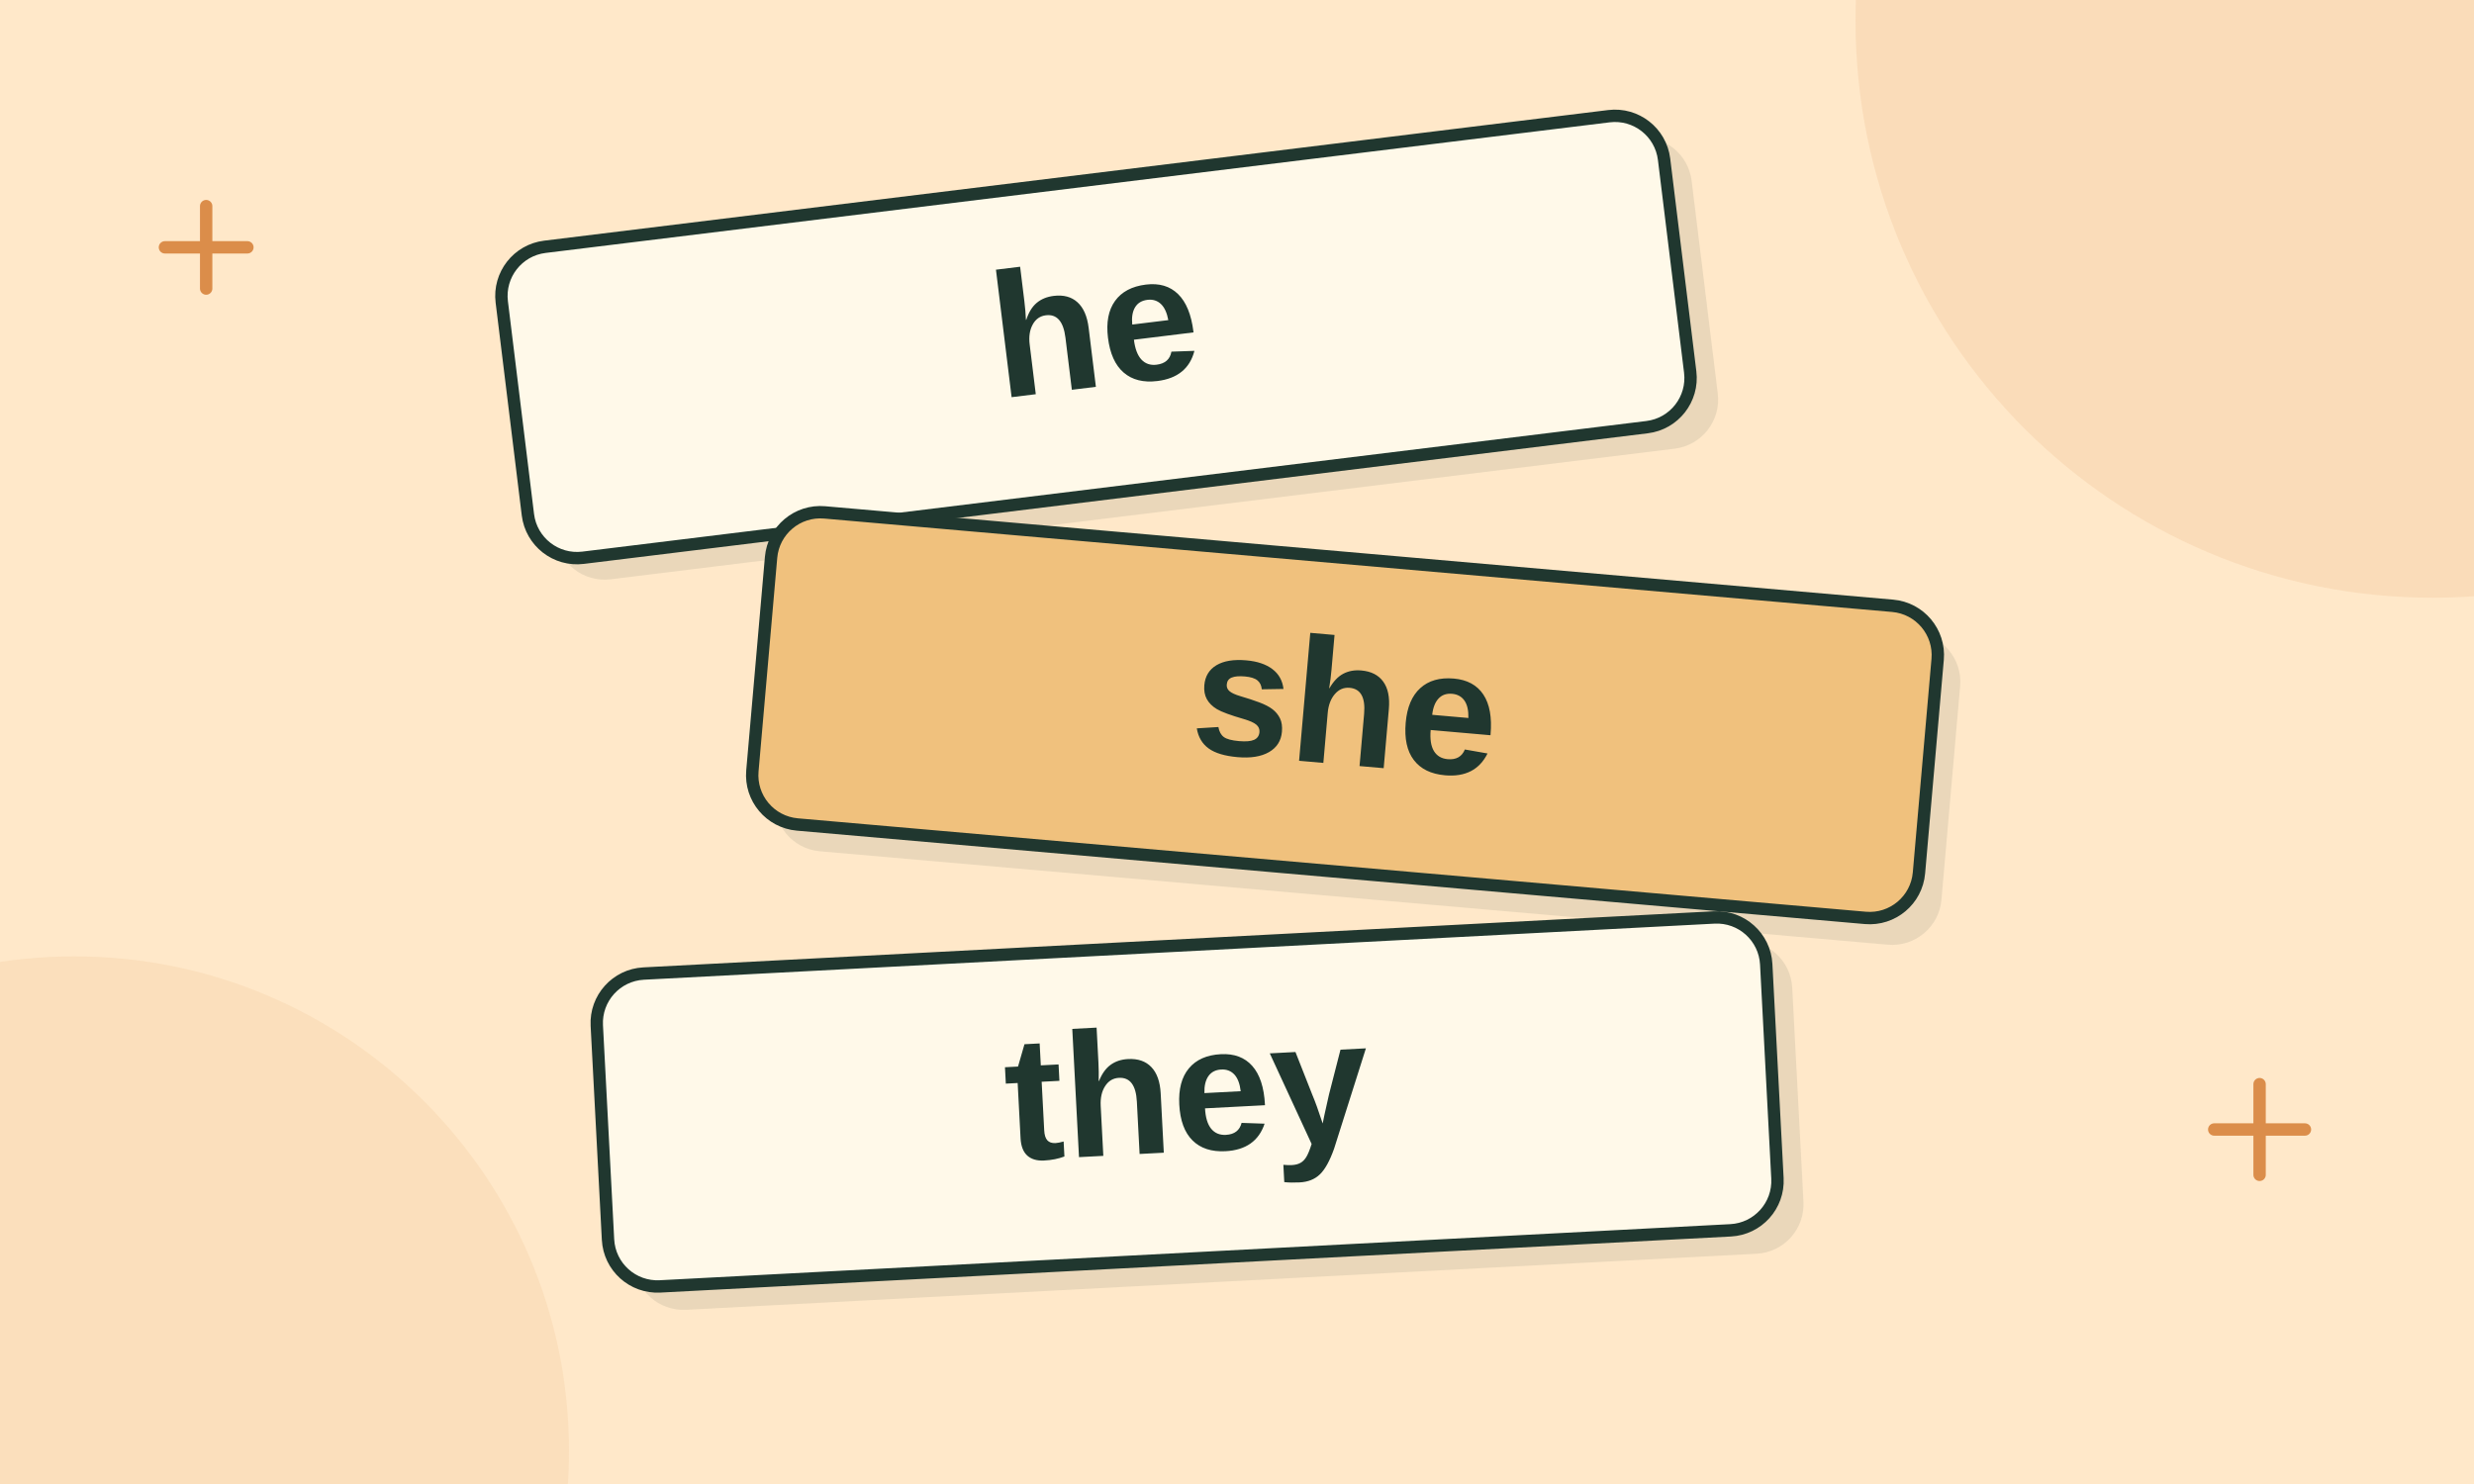
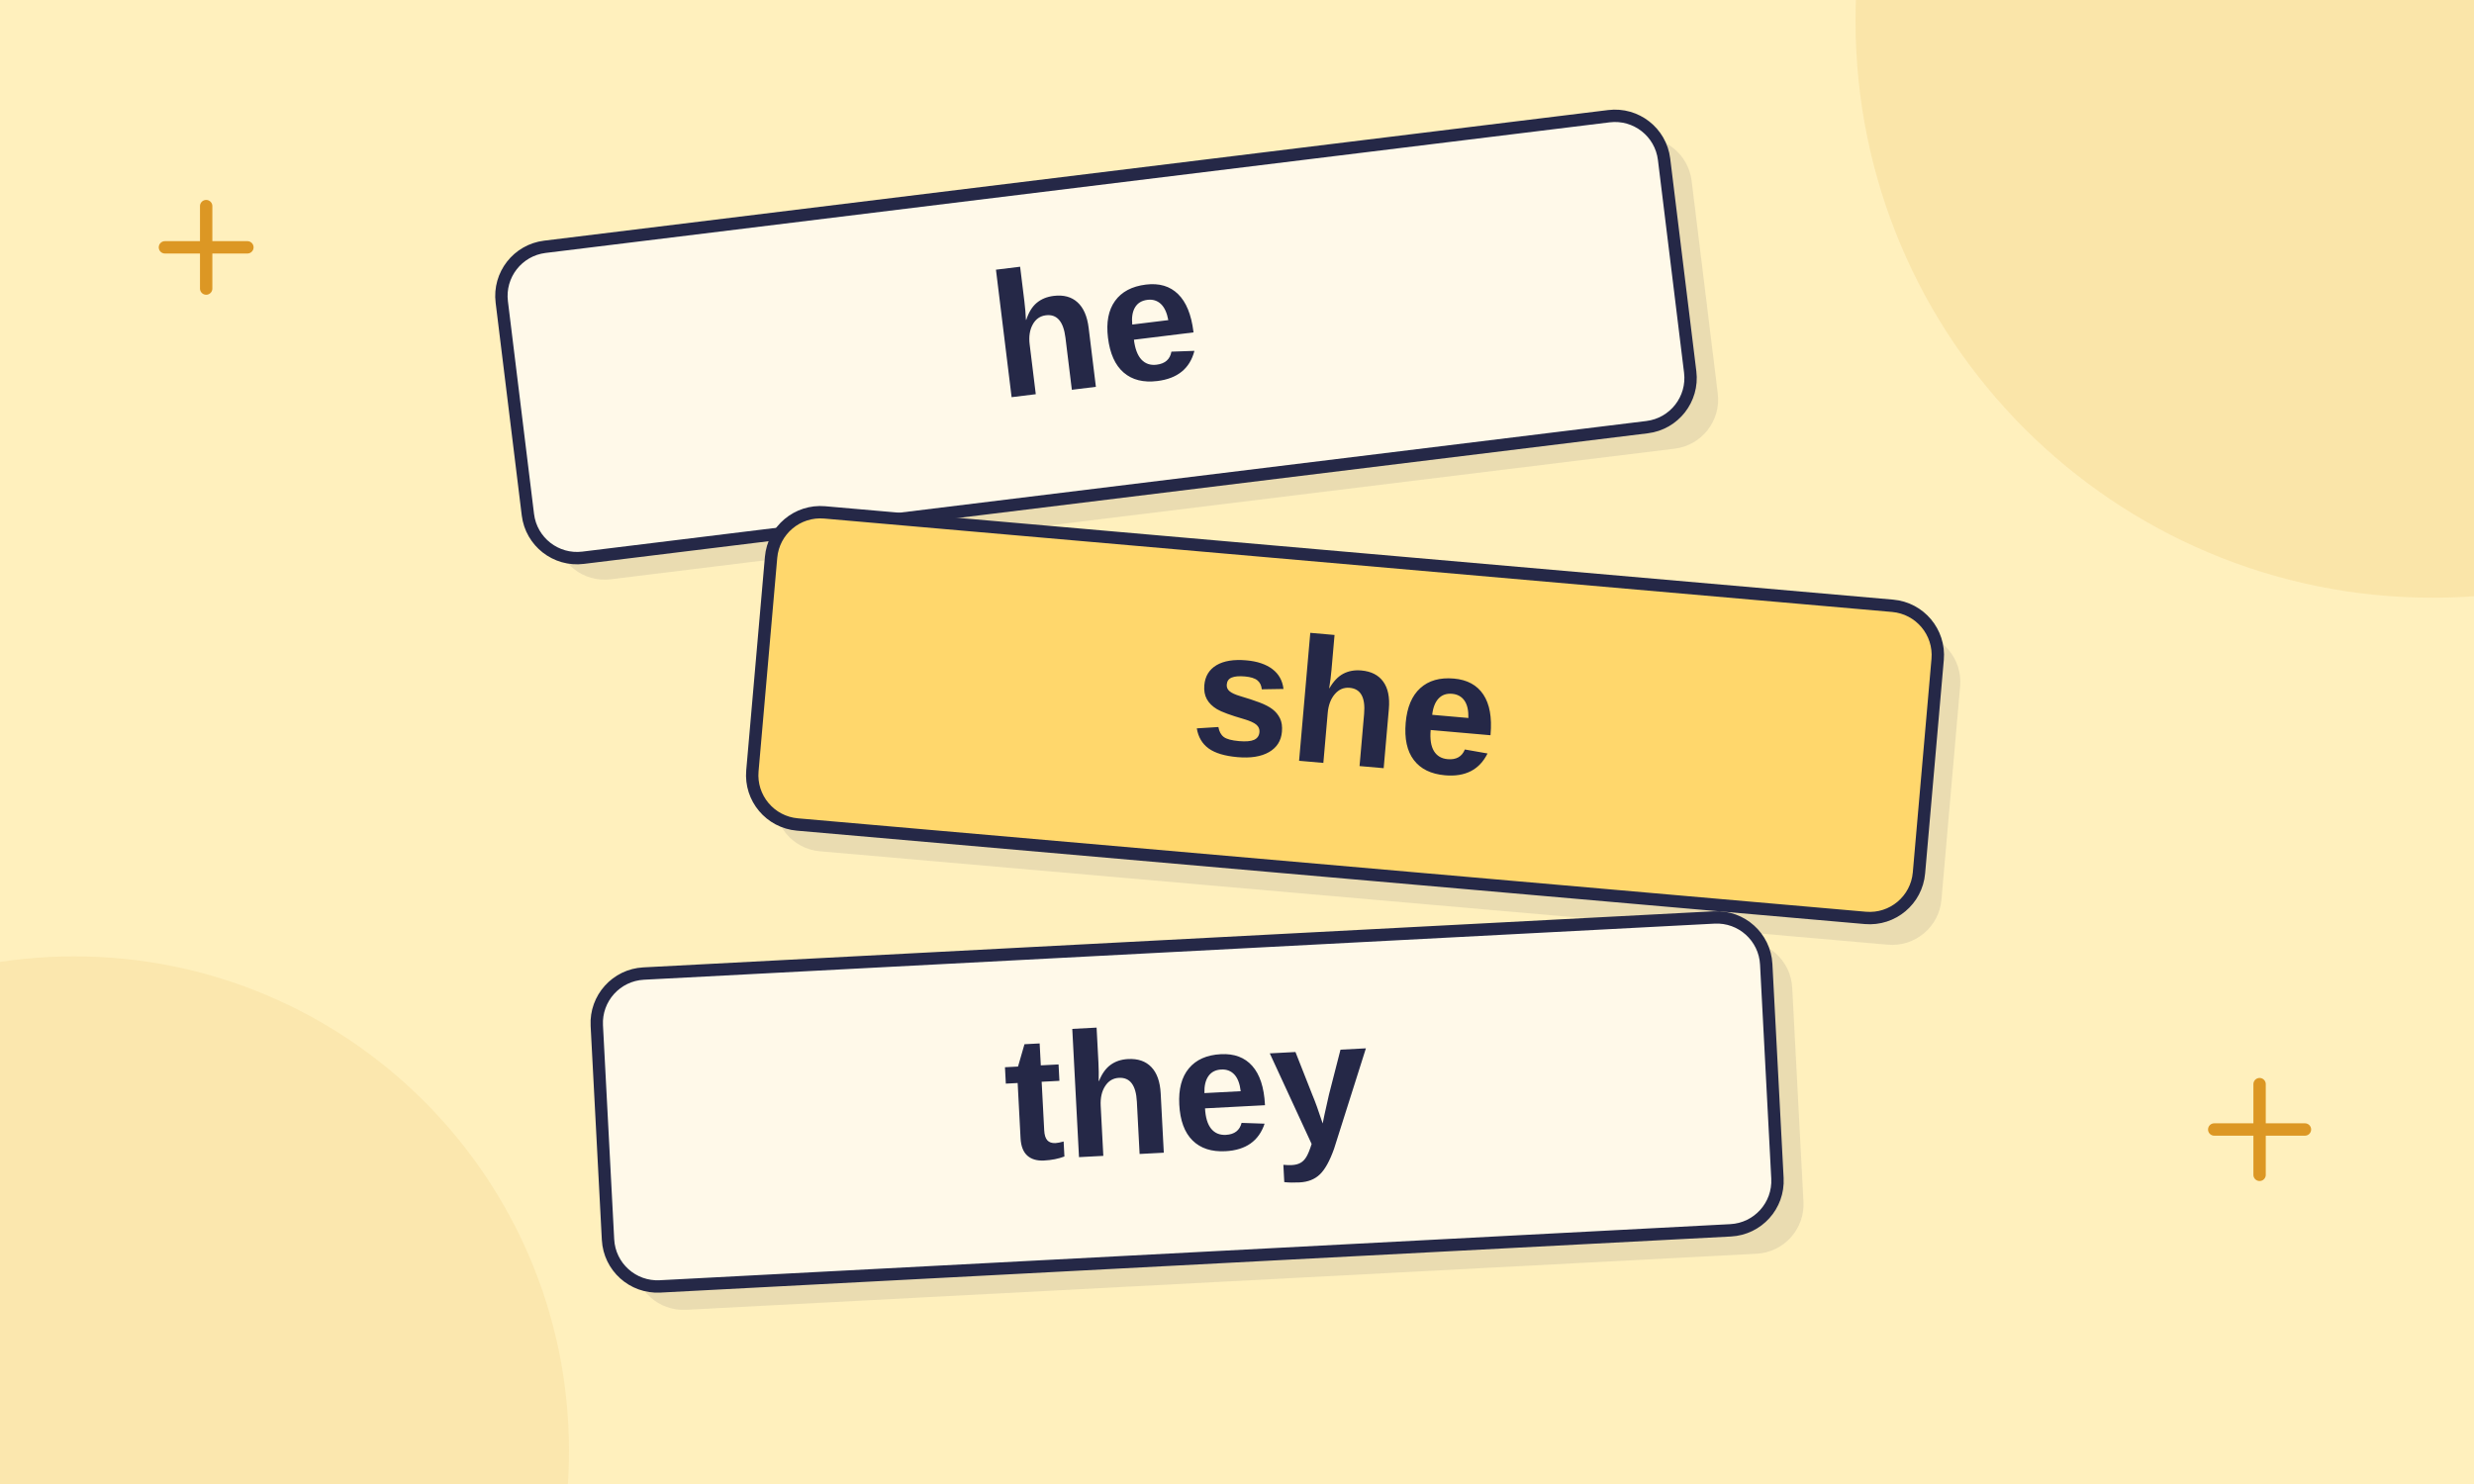
<svg xmlns="http://www.w3.org/2000/svg" width="600" height="360" viewBox="0 0 600 360">
-   <rect width="600" height="360" fill="#ffe8c9" />
-   <circle cx="590" cy="5" r="140" fill="#db8d4a20" stroke="none" stroke-width="2" />
-   <circle cx="18" cy="352" r="120" fill="#db8d4a18" stroke="none" stroke-width="2" />
-   <path d="M40 60h20m-10-10v20 M537 274h22m-11-11v22" fill="none" stroke="#db8d4a" stroke-width="3" stroke-linecap="round" stroke-linejoin="round" />
+   <rect width="600" height="360" fill="#fff0bd" />
+   <circle cx="590" cy="5" r="140" fill="#dc972420" stroke="none" stroke-width="2" />
+   <circle cx="18" cy="352" r="120" fill="#dc972418" stroke="none" stroke-width="2" />
+   <path d="M40 60h20m-10-10v20 M537 274h22m-11-11v22" fill="none" stroke="#dc9724" stroke-width="3" stroke-linecap="round" stroke-linejoin="round" />
  <g transform="translate(272 83) rotate(-7)">
-     <rect x="-142" y="-34" width="284" height="76" rx="12" fill="#20372f18" stroke="none" stroke-width="2" />
-     <rect x="-148" y="-40" width="284" height="76" rx="12" fill="#fff9e9" stroke="#20372f" stroke-width="3" />
-     <text x="-6" y="10" text-anchor="middle" font-family="Arial, sans-serif" font-size="43" font-weight="800" fill="#20372f">he</text>
+     <rect x="-142" y="-34" width="284" height="76" rx="12" fill="#25284718" stroke="none" stroke-width="2" />
+     <rect x="-148" y="-40" width="284" height="76" rx="12" fill="#fff9e9" stroke="#252847" stroke-width="3" />
+     <text x="-6" y="10" text-anchor="middle" font-family="Arial, sans-serif" font-size="43" font-weight="800" fill="#252847">he</text>
  </g>
  <g transform="translate(332 176) rotate(5)">
-     <rect x="-142" y="-34" width="284" height="76" rx="12" fill="#20372f18" stroke="none" stroke-width="2" />
-     <rect x="-148" y="-40" width="284" height="76" rx="12" fill="#f0c17d" stroke="#20372f" stroke-width="3" />
-     <text x="-6" y="10" text-anchor="middle" font-family="Arial, sans-serif" font-size="43" font-weight="800" fill="#20372f">she</text>
+     <rect x="-142" y="-34" width="284" height="76" rx="12" fill="#25284718" stroke="none" stroke-width="2" />
+     <rect x="-148" y="-40" width="284" height="76" rx="12" fill="#ffd76c" stroke="#252847" stroke-width="3" />
+     <text x="-6" y="10" text-anchor="middle" font-family="Arial, sans-serif" font-size="43" font-weight="800" fill="#252847">she</text>
  </g>
  <g transform="translate(294 269) rotate(-3)">
-     <rect x="-142" y="-34" width="284" height="76" rx="12" fill="#20372f18" stroke="none" stroke-width="2" />
-     <rect x="-148" y="-40" width="284" height="76" rx="12" fill="#fff9e9" stroke="#20372f" stroke-width="3" />
-     <text x="-6" y="10" text-anchor="middle" font-family="Arial, sans-serif" font-size="43" font-weight="800" fill="#20372f">they</text>
+     <rect x="-142" y="-34" width="284" height="76" rx="12" fill="#25284718" stroke="none" stroke-width="2" />
+     <rect x="-148" y="-40" width="284" height="76" rx="12" fill="#fff9e9" stroke="#252847" stroke-width="3" />
+     <text x="-6" y="10" text-anchor="middle" font-family="Arial, sans-serif" font-size="43" font-weight="800" fill="#252847">they</text>
  </g>
</svg>
